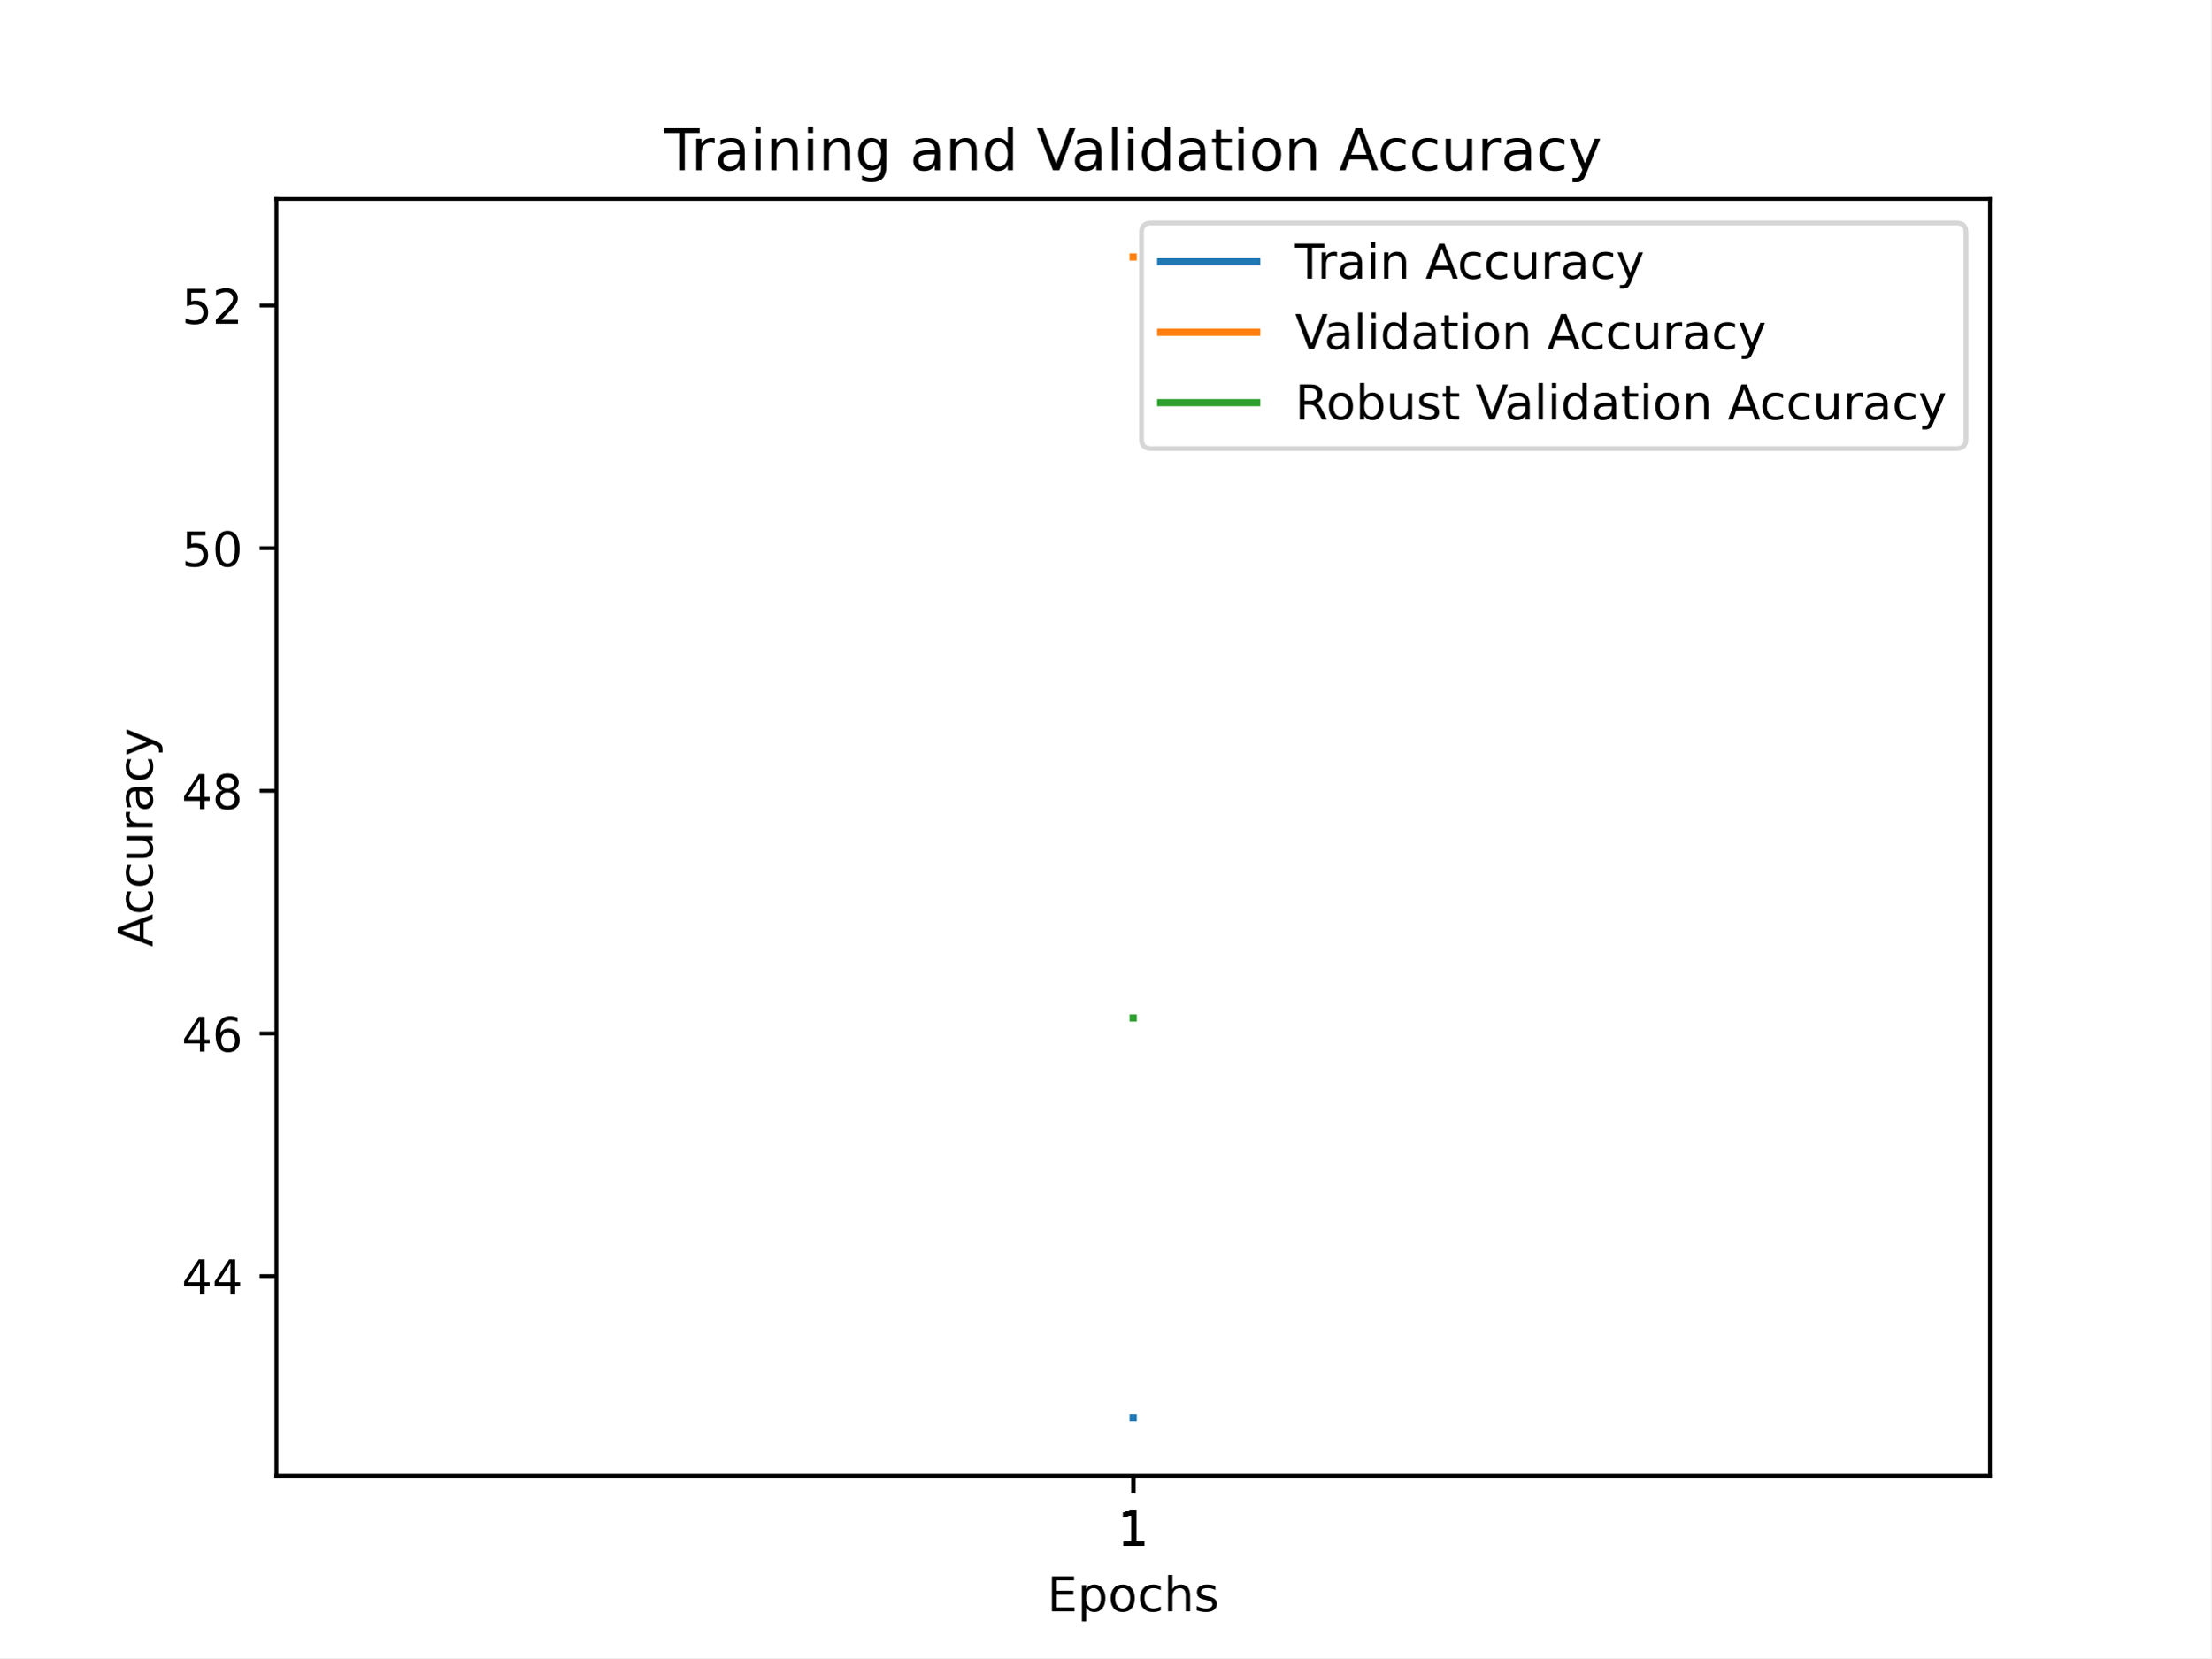
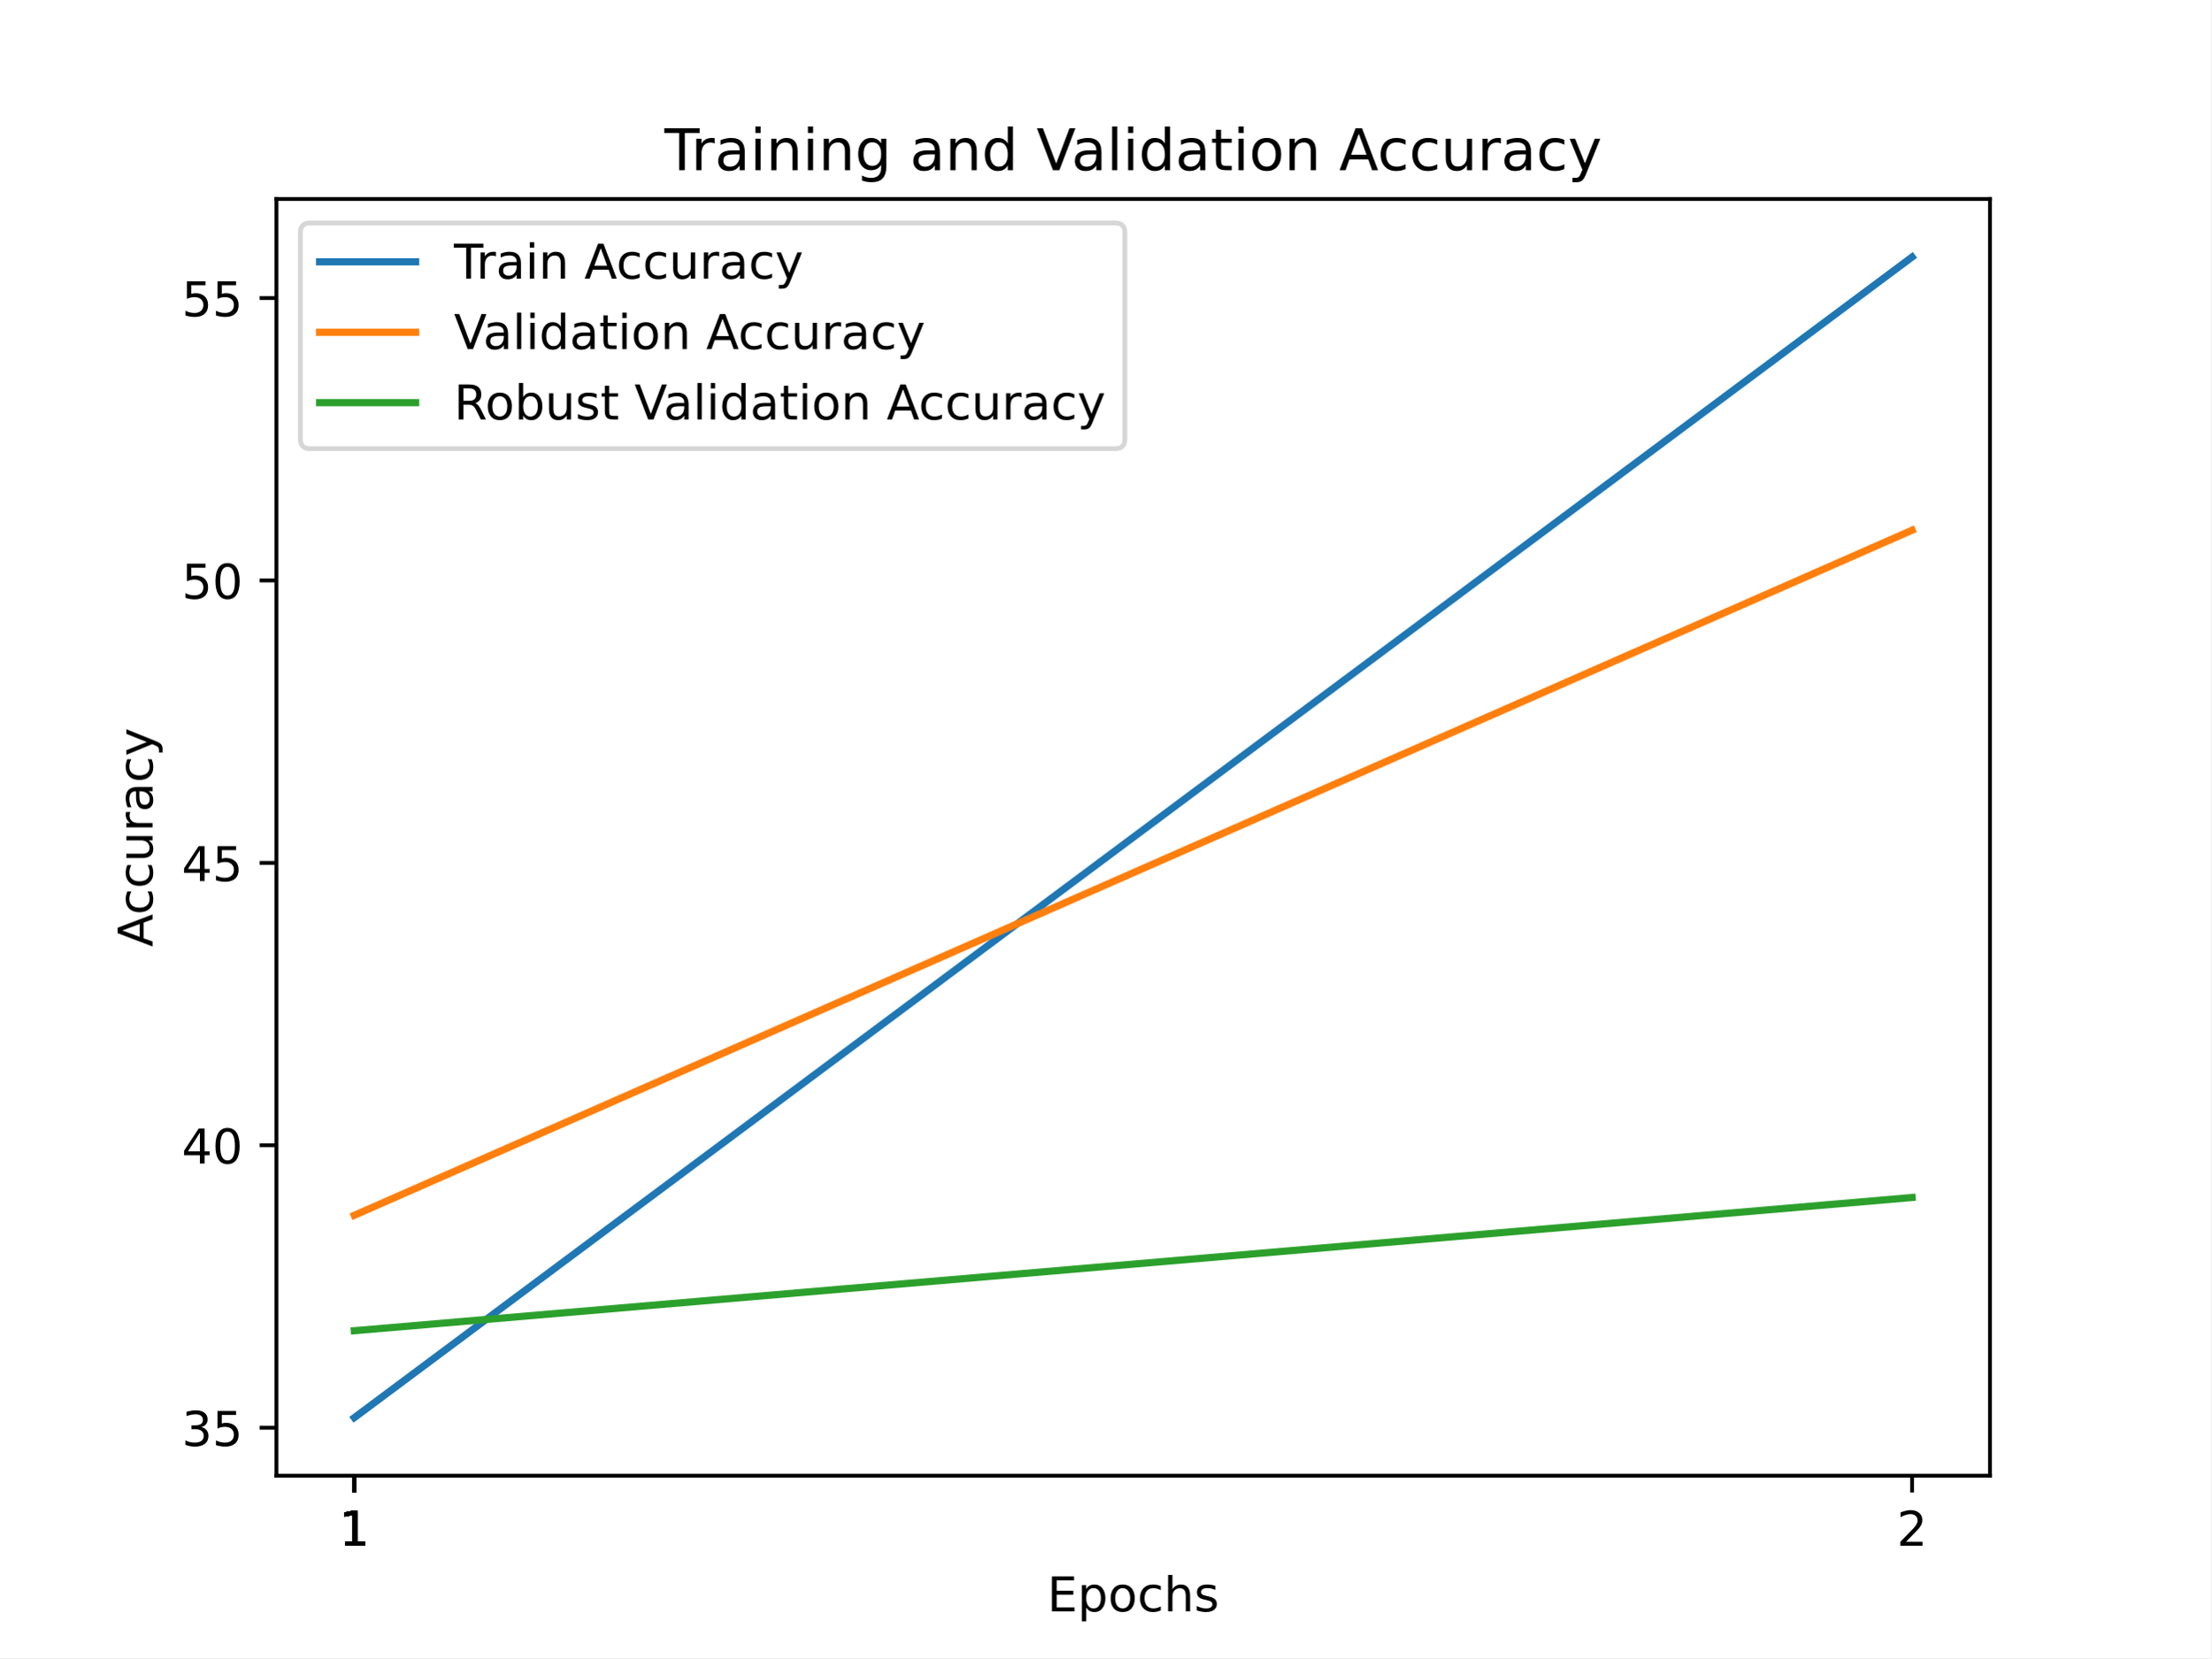
<svg xmlns="http://www.w3.org/2000/svg" xmlns:xlink="http://www.w3.org/1999/xlink" width="460.8pt" height="345.6pt" viewBox="0 0 460.8 345.6" version="1.1">
  <defs>
    <style type="text/css">*{stroke-linejoin: round; stroke-linecap: butt}</style>
  </defs>
  <g id="figure_1">
    <g id="patch_1">
      <path d="M 0 345.6  L 460.8 345.6  L 460.8 0  L 0 0  z " style="fill: #ffffff" />
    </g>
    <g id="axes_1">
      <g id="patch_2">
        <path d="M 57.6 307.584  L 414.72 307.584  L 414.72 41.472  L 57.6 41.472  z " style="fill: #ffffff" />
      </g>
      <g id="matplotlib.axis_1">
        <g id="xtick_1">
          <g id="line2d_1">
            <defs>
-               <path id="meb22b32816" d="M 0 0  L 0 3.5  " style="stroke: #000000; stroke-width: 0.8" />
+               <path id="m187fad0c47" d="M 0 0  L 0 3.5  " style="stroke: #000000; stroke-width: 0.8" />
            </defs>
            <g>
-               <use xlink:href="#meb22b32816" x="236.16" y="307.584" style="stroke: #000000; stroke-width: 0.8" />
+               <use xlink:href="#m187fad0c47" x="73.833" y="307.584" style="stroke: #000000; stroke-width: 0.8" />
            </g>
          </g>
          <g id="text_1">
-             <g transform="translate(232.9787 322.1824) scale(0.1 -0.1)">
+             <g transform="translate(70.65148 322.1824) scale(0.1 -0.1)">
              <defs>
                <path id="DejaVuSans-31" d="M 794 531  L 1825 531  L 1825 4091  L 703 3866  L 703 4441  L 1819 4666  L 2450 4666  L 2450 531  L 3481 531  L 3481 0  L 794 0  L 794 531  z " transform="scale(0.015625)" />
              </defs>
              <use xlink:href="#DejaVuSans-31" />
            </g>
          </g>
        </g>
        <g id="xtick_2">
          <g id="line2d_2">
            <g>
-               <use xlink:href="#meb22b32816" x="236.16" y="307.584" style="stroke: #000000; stroke-width: 0.8" />
+               <use xlink:href="#m187fad0c47" x="73.833" y="307.584" style="stroke: #000000; stroke-width: 0.8" />
            </g>
          </g>
          <g id="text_2">
-             <g transform="translate(232.9787 322.1824) scale(0.1 -0.1)">
+             <g transform="translate(70.65148 322.1824) scale(0.1 -0.1)">
              <use xlink:href="#DejaVuSans-31" />
            </g>
          </g>
        </g>
        <g id="xtick_3">
          <g id="line2d_3">
            <g>
-               <use xlink:href="#meb22b32816" x="236.16" y="307.584" style="stroke: #000000; stroke-width: 0.8" />
+               <use xlink:href="#m187fad0c47" x="73.833" y="307.584" style="stroke: #000000; stroke-width: 0.8" />
            </g>
          </g>
          <g id="text_3">
-             <g transform="translate(232.9787 322.1824) scale(0.1 -0.1)">
+             <g transform="translate(70.65148 322.1824) scale(0.1 -0.1)">
              <use xlink:href="#DejaVuSans-31" />
            </g>
          </g>
        </g>
        <g id="xtick_4">
          <g id="line2d_4">
            <g>
-               <use xlink:href="#meb22b32816" x="236.16" y="307.584" style="stroke: #000000; stroke-width: 0.8" />
+               <use xlink:href="#m187fad0c47" x="73.833" y="307.584" style="stroke: #000000; stroke-width: 0.8" />
            </g>
          </g>
          <g id="text_4">
-             <g transform="translate(232.9787 322.1824) scale(0.1 -0.1)">
+             <g transform="translate(70.65148 322.1824) scale(0.1 -0.1)">
              <use xlink:href="#DejaVuSans-31" />
            </g>
          </g>
        </g>
        <g id="xtick_5">
          <g id="line2d_5">
            <g>
-               <use xlink:href="#meb22b32816" x="236.16" y="307.584" style="stroke: #000000; stroke-width: 0.8" />
+               <use xlink:href="#m187fad0c47" x="73.833" y="307.584" style="stroke: #000000; stroke-width: 0.8" />
            </g>
          </g>
          <g id="text_5">
-             <g transform="translate(232.9787 322.1824) scale(0.1 -0.1)">
+             <g transform="translate(70.65148 322.1824) scale(0.1 -0.1)">
              <use xlink:href="#DejaVuSans-31" />
            </g>
          </g>
        </g>
        <g id="xtick_6">
          <g id="line2d_6">
            <g>
-               <use xlink:href="#meb22b32816" x="236.16" y="307.584" style="stroke: #000000; stroke-width: 0.8" />
+               <use xlink:href="#m187fad0c47" x="73.833" y="307.584" style="stroke: #000000; stroke-width: 0.8" />
            </g>
          </g>
          <g id="text_6">
-             <g transform="translate(232.9787 322.1824) scale(0.1 -0.1)">
+             <g transform="translate(70.65148 322.1824) scale(0.1 -0.1)">
              <use xlink:href="#DejaVuSans-31" />
            </g>
          </g>
        </g>
        <g id="xtick_7">
          <g id="line2d_7">
            <g>
-               <use xlink:href="#meb22b32816" x="236.16" y="307.584" style="stroke: #000000; stroke-width: 0.8" />
+               <use xlink:href="#m187fad0c47" x="73.833" y="307.584" style="stroke: #000000; stroke-width: 0.8" />
            </g>
          </g>
          <g id="text_7">
-             <g transform="translate(232.9787 322.1824) scale(0.1 -0.1)">
+             <g transform="translate(70.65148 322.1824) scale(0.1 -0.1)">
              <use xlink:href="#DejaVuSans-31" />
            </g>
          </g>
        </g>
        <g id="xtick_8">
          <g id="line2d_8">
            <g>
-               <use xlink:href="#meb22b32816" x="236.16" y="307.584" style="stroke: #000000; stroke-width: 0.8" />
+               <use xlink:href="#m187fad0c47" x="73.833" y="307.584" style="stroke: #000000; stroke-width: 0.8" />
            </g>
          </g>
          <g id="text_8">
-             <g transform="translate(232.9787 322.1824) scale(0.1 -0.1)">
+             <g transform="translate(70.65148 322.1824) scale(0.1 -0.1)">
              <use xlink:href="#DejaVuSans-31" />
            </g>
          </g>
        </g>
        <g id="xtick_9">
          <g id="line2d_9">
            <g>
-               <use xlink:href="#meb22b32816" x="236.16" y="307.584" style="stroke: #000000; stroke-width: 0.8" />
+               <use xlink:href="#m187fad0c47" x="73.833" y="307.584" style="stroke: #000000; stroke-width: 0.8" />
            </g>
          </g>
          <g id="text_9">
-             <g transform="translate(232.9787 322.1824) scale(0.1 -0.1)">
+             <g transform="translate(70.65148 322.1824) scale(0.1 -0.1)">
              <use xlink:href="#DejaVuSans-31" />
            </g>
          </g>
        </g>
        <g id="xtick_10">
          <g id="line2d_10">
            <g>
-               <use xlink:href="#meb22b32816" x="236.16" y="307.584" style="stroke: #000000; stroke-width: 0.8" />
+               <use xlink:href="#m187fad0c47" x="398.487" y="307.584" style="stroke: #000000; stroke-width: 0.8" />
            </g>
          </g>
          <g id="text_10">
-             <g transform="translate(232.9787 322.1824) scale(0.1 -0.1)">
-               <use xlink:href="#DejaVuSans-31" />
+             <g transform="translate(395.306 322.1824) scale(0.1 -0.1)">
+               <defs>
+                 <path id="DejaVuSans-32" d="M 1228 531  L 3431 531  L 3431 0  L 469 0  L 469 531  Q 828 903 1448 1529  Q 2069 2156 2228 2338  Q 2531 2678 2651 2914  Q 2772 3150 2772 3378  Q 2772 3750 2511 3984  Q 2250 4219 1831 4219  Q 1534 4219 1204 4116  Q 875 4013 500 3803  L 500 4441  Q 881 4594 1212 4672  Q 1544 4750 1819 4750  Q 2544 4750 2975 4387  Q 3406 4025 3406 3419  Q 3406 3131 3298 2873  Q 3191 2616 2906 2266  Q 2828 2175 2409 1742  Q 1991 1309 1228 531  z " transform="scale(0.015625)" />
+               </defs>
+               <use xlink:href="#DejaVuSans-32" />
            </g>
          </g>
        </g>
        <g id="text_11">
          <g transform="translate(218.2444 335.8606) scale(0.1 -0.1)">
            <defs>
              <path id="DejaVuSans-45" d="M 628 4666  L 3578 4666  L 3578 4134  L 1259 4134  L 1259 2753  L 3481 2753  L 3481 2222  L 1259 2222  L 1259 531  L 3634 531  L 3634 0  L 628 0  L 628 4666  z " transform="scale(0.015625)" />
              <path id="DejaVuSans-70" d="M 1159 525  L 1159 -1331  L 581 -1331  L 581 3500  L 1159 3500  L 1159 2969  Q 1341 3281 1617 3432  Q 1894 3584 2278 3584  Q 2916 3584 3314 3078  Q 3713 2572 3713 1747  Q 3713 922 3314 415  Q 2916 -91 2278 -91  Q 1894 -91 1617 61  Q 1341 213 1159 525  z M 3116 1747  Q 3116 2381 2855 2742  Q 2594 3103 2138 3103  Q 1681 3103 1420 2742  Q 1159 2381 1159 1747  Q 1159 1113 1420 752  Q 1681 391 2138 391  Q 2594 391 2855 752  Q 3116 1113 3116 1747  z " transform="scale(0.015625)" />
              <path id="DejaVuSans-6f" d="M 1959 3097  Q 1497 3097 1228 2736  Q 959 2375 959 1747  Q 959 1119 1226 758  Q 1494 397 1959 397  Q 2419 397 2687 759  Q 2956 1122 2956 1747  Q 2956 2369 2687 2733  Q 2419 3097 1959 3097  z M 1959 3584  Q 2709 3584 3137 3096  Q 3566 2609 3566 1747  Q 3566 888 3137 398  Q 2709 -91 1959 -91  Q 1206 -91 779 398  Q 353 888 353 1747  Q 353 2609 779 3096  Q 1206 3584 1959 3584  z " transform="scale(0.015625)" />
              <path id="DejaVuSans-63" d="M 3122 3366  L 3122 2828  Q 2878 2963 2633 3030  Q 2388 3097 2138 3097  Q 1578 3097 1268 2742  Q 959 2388 959 1747  Q 959 1106 1268 751  Q 1578 397 2138 397  Q 2388 397 2633 464  Q 2878 531 3122 666  L 3122 134  Q 2881 22 2623 -34  Q 2366 -91 2075 -91  Q 1284 -91 818 406  Q 353 903 353 1747  Q 353 2603 823 3093  Q 1294 3584 2113 3584  Q 2378 3584 2631 3529  Q 2884 3475 3122 3366  z " transform="scale(0.015625)" />
              <path id="DejaVuSans-68" d="M 3513 2113  L 3513 0  L 2938 0  L 2938 2094  Q 2938 2591 2744 2837  Q 2550 3084 2163 3084  Q 1697 3084 1428 2787  Q 1159 2491 1159 1978  L 1159 0  L 581 0  L 581 4863  L 1159 4863  L 1159 2956  Q 1366 3272 1645 3428  Q 1925 3584 2291 3584  Q 2894 3584 3203 3211  Q 3513 2838 3513 2113  z " transform="scale(0.015625)" />
              <path id="DejaVuSans-73" d="M 2834 3397  L 2834 2853  Q 2591 2978 2328 3040  Q 2066 3103 1784 3103  Q 1356 3103 1142 2972  Q 928 2841 928 2578  Q 928 2378 1081 2264  Q 1234 2150 1697 2047  L 1894 2003  Q 2506 1872 2764 1633  Q 3022 1394 3022 966  Q 3022 478 2636 193  Q 2250 -91 1575 -91  Q 1294 -91 989 -36  Q 684 19 347 128  L 347 722  Q 666 556 975 473  Q 1284 391 1588 391  Q 1994 391 2212 530  Q 2431 669 2431 922  Q 2431 1156 2273 1281  Q 2116 1406 1581 1522  L 1381 1569  Q 847 1681 609 1914  Q 372 2147 372 2553  Q 372 3047 722 3315  Q 1072 3584 1716 3584  Q 2034 3584 2315 3537  Q 2597 3491 2834 3397  z " transform="scale(0.015625)" />
            </defs>
            <use xlink:href="#DejaVuSans-45" />
            <use xlink:href="#DejaVuSans-70" x="63.184" />
            <use xlink:href="#DejaVuSans-6f" x="126.66" />
            <use xlink:href="#DejaVuSans-63" x="187.842" />
            <use xlink:href="#DejaVuSans-68" x="242.822" />
            <use xlink:href="#DejaVuSans-73" x="306.201" />
          </g>
        </g>
      </g>
      <g id="matplotlib.axis_2">
        <g id="ytick_1">
          <g id="line2d_11">
            <defs>
-               <path id="ma389e78656" d="M 0 0  L -3.5 0  " style="stroke: #000000; stroke-width: 0.8" />
+               <path id="m64db4e2532" d="M 0 0  L -3.5 0  " style="stroke: #000000; stroke-width: 0.8" />
            </defs>
            <g>
-               <use xlink:href="#ma389e78656" x="57.6" y="265.986" style="stroke: #000000; stroke-width: 0.8" />
+               <use xlink:href="#m64db4e2532" x="57.6" y="297.584" style="stroke: #000000; stroke-width: 0.8" />
            </g>
          </g>
          <g id="text_12">
-             <g transform="translate(37.875 269.7848) scale(0.1 -0.1)">
+             <g transform="translate(37.875 301.3829) scale(0.1 -0.1)">
+               <defs>
+                 <path id="DejaVuSans-33" d="M 2597 2516  Q 3050 2419 3304 2112  Q 3559 1806 3559 1356  Q 3559 666 3084 287  Q 2609 -91 1734 -91  Q 1441 -91 1130 -33  Q 819 25 488 141  L 488 750  Q 750 597 1062 519  Q 1375 441 1716 441  Q 2309 441 2620 675  Q 2931 909 2931 1356  Q 2931 1769 2642 2001  Q 2353 2234 1838 2234  L 1294 2234  L 1294 2753  L 1863 2753  Q 2328 2753 2575 2939  Q 2822 3125 2822 3475  Q 2822 3834 2567 4026  Q 2313 4219 1838 4219  Q 1578 4219 1281 4162  Q 984 4106 628 3988  L 628 4550  Q 988 4650 1302 4700  Q 1616 4750 1894 4750  Q 2613 4750 3031 4423  Q 3450 4097 3450 3541  Q 3450 3153 3228 2886  Q 3006 2619 2597 2516  z " transform="scale(0.015625)" />
+                 <path id="DejaVuSans-35" d="M 691 4666  L 3169 4666  L 3169 4134  L 1269 4134  L 1269 2991  Q 1406 3038 1543 3061  Q 1681 3084 1819 3084  Q 2600 3084 3056 2656  Q 3513 2228 3513 1497  Q 3513 744 3044 326  Q 2575 -91 1722 -91  Q 1428 -91 1123 -41  Q 819 9 494 109  L 494 744  Q 775 591 1075 516  Q 1375 441 1709 441  Q 2250 441 2565 725  Q 2881 1009 2881 1497  Q 2881 1984 2565 2268  Q 2250 2553 1709 2553  Q 1456 2553 1204 2497  Q 953 2441 691 2322  L 691 4666  z " transform="scale(0.015625)" />
+               </defs>
+               <use xlink:href="#DejaVuSans-33" />
+               <use xlink:href="#DejaVuSans-35" x="63.623" />
+             </g>
+           </g>
+         </g>
+         <g id="ytick_2">
+           <g id="line2d_12">
+             <g>
+               <use xlink:href="#m64db4e2532" x="57.6" y="238.717" style="stroke: #000000; stroke-width: 0.8" />
+             </g>
+           </g>
+           <g id="text_13">
+             <g transform="translate(37.875 242.5158) scale(0.1 -0.1)">
              <defs>
                <path id="DejaVuSans-34" d="M 2419 4116  L 825 1625  L 2419 1625  L 2419 4116  z M 2253 4666  L 3047 4666  L 3047 1625  L 3713 1625  L 3713 1100  L 3047 1100  L 3047 0  L 2419 0  L 2419 1100  L 313 1100  L 313 1709  L 2253 4666  z " transform="scale(0.015625)" />
+                 <path id="DejaVuSans-30" d="M 2034 4250  Q 1547 4250 1301 3770  Q 1056 3291 1056 2328  Q 1056 1369 1301 889  Q 1547 409 2034 409  Q 2525 409 2770 889  Q 3016 1369 3016 2328  Q 3016 3291 2770 3770  Q 2525 4250 2034 4250  z M 2034 4750  Q 2819 4750 3233 4129  Q 3647 3509 3647 2328  Q 3647 1150 3233 529  Q 2819 -91 2034 -91  Q 1250 -91 836 529  Q 422 1150 422 2328  Q 422 3509 836 4129  Q 1250 4750 2034 4750  z " transform="scale(0.015625)" />
              </defs>
              <use xlink:href="#DejaVuSans-34" />
-               <use xlink:href="#DejaVuSans-34" x="63.623" />
-             </g>
-           </g>
-         </g>
-         <g id="ytick_2">
-           <g id="line2d_12">
-             <g>
-               <use xlink:href="#ma389e78656" x="57.6" y="215.41" style="stroke: #000000; stroke-width: 0.8" />
-             </g>
-           </g>
-           <g id="text_13">
-             <g transform="translate(37.875 219.2092) scale(0.1 -0.1)">
-               <defs>
-                 <path id="DejaVuSans-36" d="M 2113 2584  Q 1688 2584 1439 2293  Q 1191 2003 1191 1497  Q 1191 994 1439 701  Q 1688 409 2113 409  Q 2538 409 2786 701  Q 3034 994 3034 1497  Q 3034 2003 2786 2293  Q 2538 2584 2113 2584  z M 3366 4563  L 3366 3988  Q 3128 4100 2886 4159  Q 2644 4219 2406 4219  Q 1781 4219 1451 3797  Q 1122 3375 1075 2522  Q 1259 2794 1537 2939  Q 1816 3084 2150 3084  Q 2853 3084 3261 2657  Q 3669 2231 3669 1497  Q 3669 778 3244 343  Q 2819 -91 2113 -91  Q 1303 -91 875 529  Q 447 1150 447 2328  Q 447 3434 972 4092  Q 1497 4750 2381 4750  Q 2619 4750 2861 4703  Q 3103 4656 3366 4563  z " transform="scale(0.015625)" />
-               </defs>
-               <use xlink:href="#DejaVuSans-34" />
-               <use xlink:href="#DejaVuSans-36" x="63.623" />
+               <use xlink:href="#DejaVuSans-30" x="63.623" />
            </g>
          </g>
        </g>
        <g id="ytick_3">
          <g id="line2d_13">
            <g>
-               <use xlink:href="#ma389e78656" x="57.6" y="164.834" style="stroke: #000000; stroke-width: 0.8" />
+               <use xlink:href="#m64db4e2532" x="57.6" y="179.85" style="stroke: #000000; stroke-width: 0.8" />
            </g>
          </g>
          <g id="text_14">
-             <g transform="translate(37.875 168.6336) scale(0.1 -0.1)">
-               <defs>
-                 <path id="DejaVuSans-38" d="M 2034 2216  Q 1584 2216 1326 1975  Q 1069 1734 1069 1313  Q 1069 891 1326 650  Q 1584 409 2034 409  Q 2484 409 2743 651  Q 3003 894 3003 1313  Q 3003 1734 2745 1975  Q 2488 2216 2034 2216  z M 1403 2484  Q 997 2584 770 2862  Q 544 3141 544 3541  Q 544 4100 942 4425  Q 1341 4750 2034 4750  Q 2731 4750 3128 4425  Q 3525 4100 3525 3541  Q 3525 3141 3298 2862  Q 3072 2584 2669 2484  Q 3125 2378 3379 2068  Q 3634 1759 3634 1313  Q 3634 634 3220 271  Q 2806 -91 2034 -91  Q 1263 -91 848 271  Q 434 634 434 1313  Q 434 1759 690 2068  Q 947 2378 1403 2484  z M 1172 3481  Q 1172 3119 1398 2916  Q 1625 2713 2034 2713  Q 2441 2713 2670 2916  Q 2900 3119 2900 3481  Q 2900 3844 2670 4047  Q 2441 4250 2034 4250  Q 1625 4250 1398 4047  Q 1172 3844 1172 3481  z " transform="scale(0.015625)" />
-               </defs>
+             <g transform="translate(37.875 183.6488) scale(0.1 -0.1)">
              <use xlink:href="#DejaVuSans-34" />
-               <use xlink:href="#DejaVuSans-38" x="63.623" />
+               <use xlink:href="#DejaVuSans-35" x="63.623" />
            </g>
          </g>
        </g>
        <g id="ytick_4">
          <g id="line2d_14">
            <g>
-               <use xlink:href="#ma389e78656" x="57.6" y="114.259" style="stroke: #000000; stroke-width: 0.8" />
+               <use xlink:href="#m64db4e2532" x="57.6" y="120.983" style="stroke: #000000; stroke-width: 0.8" />
            </g>
          </g>
          <g id="text_15">
-             <g transform="translate(37.875 118.058) scale(0.1 -0.1)">
-               <defs>
-                 <path id="DejaVuSans-35" d="M 691 4666  L 3169 4666  L 3169 4134  L 1269 4134  L 1269 2991  Q 1406 3038 1543 3061  Q 1681 3084 1819 3084  Q 2600 3084 3056 2656  Q 3513 2228 3513 1497  Q 3513 744 3044 326  Q 2575 -91 1722 -91  Q 1428 -91 1123 -41  Q 819 9 494 109  L 494 744  Q 775 591 1075 516  Q 1375 441 1709 441  Q 2250 441 2565 725  Q 2881 1009 2881 1497  Q 2881 1984 2565 2268  Q 2250 2553 1709 2553  Q 1456 2553 1204 2497  Q 953 2441 691 2322  L 691 4666  z " transform="scale(0.015625)" />
-                 <path id="DejaVuSans-30" d="M 2034 4250  Q 1547 4250 1301 3770  Q 1056 3291 1056 2328  Q 1056 1369 1301 889  Q 1547 409 2034 409  Q 2525 409 2770 889  Q 3016 1369 3016 2328  Q 3016 3291 2770 3770  Q 2525 4250 2034 4250  z M 2034 4750  Q 2819 4750 3233 4129  Q 3647 3509 3647 2328  Q 3647 1150 3233 529  Q 2819 -91 2034 -91  Q 1250 -91 836 529  Q 422 1150 422 2328  Q 422 3509 836 4129  Q 1250 4750 2034 4750  z " transform="scale(0.015625)" />
-               </defs>
+             <g transform="translate(37.875 124.7818) scale(0.1 -0.1)">
              <use xlink:href="#DejaVuSans-35" />
              <use xlink:href="#DejaVuSans-30" x="63.623" />
            </g>
          </g>
        </g>
        <g id="ytick_5">
          <g id="line2d_15">
            <g>
-               <use xlink:href="#ma389e78656" x="57.6" y="63.683" style="stroke: #000000; stroke-width: 0.8" />
+               <use xlink:href="#m64db4e2532" x="57.6" y="62.115" style="stroke: #000000; stroke-width: 0.8" />
            </g>
          </g>
          <g id="text_16">
-             <g transform="translate(37.875 67.48234) scale(0.1 -0.1)">
-               <defs>
-                 <path id="DejaVuSans-32" d="M 1228 531  L 3431 531  L 3431 0  L 469 0  L 469 531  Q 828 903 1448 1529  Q 2069 2156 2228 2338  Q 2531 2678 2651 2914  Q 2772 3150 2772 3378  Q 2772 3750 2511 3984  Q 2250 4219 1831 4219  Q 1534 4219 1204 4116  Q 875 4013 500 3803  L 500 4441  Q 881 4594 1212 4672  Q 1544 4750 1819 4750  Q 2544 4750 2975 4387  Q 3406 4025 3406 3419  Q 3406 3131 3298 2873  Q 3191 2616 2906 2266  Q 2828 2175 2409 1742  Q 1991 1309 1228 531  z " transform="scale(0.015625)" />
-               </defs>
+             <g transform="translate(37.875 65.91471) scale(0.1 -0.1)">
              <use xlink:href="#DejaVuSans-35" />
-               <use xlink:href="#DejaVuSans-32" x="63.623" />
+               <use xlink:href="#DejaVuSans-35" x="63.623" />
            </g>
          </g>
        </g>
        <g id="text_17">
          <g transform="translate(31.79531 197.3561) rotate(-90) scale(0.1 -0.1)">
            <defs>
              <path id="DejaVuSans-41" d="M 2188 4044  L 1331 1722  L 3047 1722  L 2188 4044  z M 1831 4666  L 2547 4666  L 4325 0  L 3669 0  L 3244 1197  L 1141 1197  L 716 0  L 50 0  L 1831 4666  z " transform="scale(0.015625)" />
              <path id="DejaVuSans-75" d="M 544 1381  L 544 3500  L 1119 3500  L 1119 1403  Q 1119 906 1312 657  Q 1506 409 1894 409  Q 2359 409 2629 706  Q 2900 1003 2900 1516  L 2900 3500  L 3475 3500  L 3475 0  L 2900 0  L 2900 538  Q 2691 219 2414 64  Q 2138 -91 1772 -91  Q 1169 -91 856 284  Q 544 659 544 1381  z M 1991 3584  L 1991 3584  z " transform="scale(0.015625)" />
              <path id="DejaVuSans-72" d="M 2631 2963  Q 2534 3019 2420 3045  Q 2306 3072 2169 3072  Q 1681 3072 1420 2755  Q 1159 2438 1159 1844  L 1159 0  L 581 0  L 581 3500  L 1159 3500  L 1159 2956  Q 1341 3275 1631 3429  Q 1922 3584 2338 3584  Q 2397 3584 2469 3576  Q 2541 3569 2628 3553  L 2631 2963  z " transform="scale(0.015625)" />
              <path id="DejaVuSans-61" d="M 2194 1759  Q 1497 1759 1228 1600  Q 959 1441 959 1056  Q 959 750 1161 570  Q 1363 391 1709 391  Q 2188 391 2477 730  Q 2766 1069 2766 1631  L 2766 1759  L 2194 1759  z M 3341 1997  L 3341 0  L 2766 0  L 2766 531  Q 2569 213 2275 61  Q 1981 -91 1556 -91  Q 1019 -91 701 211  Q 384 513 384 1019  Q 384 1609 779 1909  Q 1175 2209 1959 2209  L 2766 2209  L 2766 2266  Q 2766 2663 2505 2880  Q 2244 3097 1772 3097  Q 1472 3097 1187 3025  Q 903 2953 641 2809  L 641 3341  Q 956 3463 1253 3523  Q 1550 3584 1831 3584  Q 2591 3584 2966 3190  Q 3341 2797 3341 1997  z " transform="scale(0.015625)" />
              <path id="DejaVuSans-79" d="M 2059 -325  Q 1816 -950 1584 -1140  Q 1353 -1331 966 -1331  L 506 -1331  L 506 -850  L 844 -850  Q 1081 -850 1212 -737  Q 1344 -625 1503 -206  L 1606 56  L 191 3500  L 800 3500  L 1894 763  L 2988 3500  L 3597 3500  L 2059 -325  z " transform="scale(0.015625)" />
            </defs>
            <use xlink:href="#DejaVuSans-41" />
            <use xlink:href="#DejaVuSans-63" x="66.658" />
            <use xlink:href="#DejaVuSans-63" x="121.639" />
            <use xlink:href="#DejaVuSans-75" x="176.619" />
            <use xlink:href="#DejaVuSans-72" x="239.998" />
            <use xlink:href="#DejaVuSans-61" x="281.111" />
            <use xlink:href="#DejaVuSans-63" x="342.391" />
            <use xlink:href="#DejaVuSans-79" x="397.371" />
          </g>
        </g>
      </g>
      <g id="line2d_16">
-         <path d="M 236.16 295.488  " clip-path="url(#p1ee7844ddf)" style="fill: none; stroke: #1f77b4; stroke-width: 1.5; stroke-linecap: square" />
+         <path d="M 73.833 295.488  L 398.487 53.568  " clip-path="url(#p725e26fa0c)" style="fill: none; stroke: #1f77b4; stroke-width: 1.5; stroke-linecap: square" />
      </g>
      <g id="line2d_17">
-         <path d="M 236.16 53.568  " clip-path="url(#p1ee7844ddf)" style="fill: none; stroke: #ff7f0e; stroke-width: 1.5; stroke-linecap: square" />
+         <path d="M 73.833 253.316  L 398.487 110.504  " clip-path="url(#p725e26fa0c)" style="fill: none; stroke: #ff7f0e; stroke-width: 1.5; stroke-linecap: square" />
      </g>
      <g id="line2d_18">
-         <path d="M 236.16 212.184  " clip-path="url(#p1ee7844ddf)" style="fill: none; stroke: #2ca02c; stroke-width: 1.5; stroke-linecap: square" />
+         <path d="M 73.833 277.366  L 398.487 249.597  " clip-path="url(#p725e26fa0c)" style="fill: none; stroke: #2ca02c; stroke-width: 1.5; stroke-linecap: square" />
      </g>
      <g id="patch_3">
        <path d="M 57.6 307.584  L 57.6 41.472  " style="fill: none; stroke: #000000; stroke-width: 0.8; stroke-linejoin: miter; stroke-linecap: square" />
      </g>
      <g id="patch_4">
        <path d="M 414.72 307.584  L 414.72 41.472  " style="fill: none; stroke: #000000; stroke-width: 0.8; stroke-linejoin: miter; stroke-linecap: square" />
      </g>
      <g id="patch_5">
        <path d="M 57.6 307.584  L 414.72 307.584  " style="fill: none; stroke: #000000; stroke-width: 0.8; stroke-linejoin: miter; stroke-linecap: square" />
      </g>
      <g id="patch_6">
        <path d="M 57.6 41.472  L 414.72 41.472  " style="fill: none; stroke: #000000; stroke-width: 0.8; stroke-linejoin: miter; stroke-linecap: square" />
      </g>
      <g id="text_18">
        <g transform="translate(138.4575 35.472) scale(0.12 -0.12)">
          <defs>
            <path id="DejaVuSans-54" d="M -19 4666  L 3928 4666  L 3928 4134  L 2272 4134  L 2272 0  L 1638 0  L 1638 4134  L -19 4134  L -19 4666  z " transform="scale(0.015625)" />
            <path id="DejaVuSans-69" d="M 603 3500  L 1178 3500  L 1178 0  L 603 0  L 603 3500  z M 603 4863  L 1178 4863  L 1178 4134  L 603 4134  L 603 4863  z " transform="scale(0.015625)" />
            <path id="DejaVuSans-6e" d="M 3513 2113  L 3513 0  L 2938 0  L 2938 2094  Q 2938 2591 2744 2837  Q 2550 3084 2163 3084  Q 1697 3084 1428 2787  Q 1159 2491 1159 1978  L 1159 0  L 581 0  L 581 3500  L 1159 3500  L 1159 2956  Q 1366 3272 1645 3428  Q 1925 3584 2291 3584  Q 2894 3584 3203 3211  Q 3513 2838 3513 2113  z " transform="scale(0.015625)" />
            <path id="DejaVuSans-67" d="M 2906 1791  Q 2906 2416 2648 2759  Q 2391 3103 1925 3103  Q 1463 3103 1205 2759  Q 947 2416 947 1791  Q 947 1169 1205 825  Q 1463 481 1925 481  Q 2391 481 2648 825  Q 2906 1169 2906 1791  z M 3481 434  Q 3481 -459 3084 -895  Q 2688 -1331 1869 -1331  Q 1566 -1331 1297 -1286  Q 1028 -1241 775 -1147  L 775 -588  Q 1028 -725 1275 -790  Q 1522 -856 1778 -856  Q 2344 -856 2625 -561  Q 2906 -266 2906 331  L 2906 616  Q 2728 306 2450 153  Q 2172 0 1784 0  Q 1141 0 747 490  Q 353 981 353 1791  Q 353 2603 747 3093  Q 1141 3584 1784 3584  Q 2172 3584 2450 3431  Q 2728 3278 2906 2969  L 2906 3500  L 3481 3500  L 3481 434  z " transform="scale(0.015625)" />
            <path id="DejaVuSans-20" transform="scale(0.015625)" />
            <path id="DejaVuSans-64" d="M 2906 2969  L 2906 4863  L 3481 4863  L 3481 0  L 2906 0  L 2906 525  Q 2725 213 2448 61  Q 2172 -91 1784 -91  Q 1150 -91 751 415  Q 353 922 353 1747  Q 353 2572 751 3078  Q 1150 3584 1784 3584  Q 2172 3584 2448 3432  Q 2725 3281 2906 2969  z M 947 1747  Q 947 1113 1208 752  Q 1469 391 1925 391  Q 2381 391 2643 752  Q 2906 1113 2906 1747  Q 2906 2381 2643 2742  Q 2381 3103 1925 3103  Q 1469 3103 1208 2742  Q 947 2381 947 1747  z " transform="scale(0.015625)" />
            <path id="DejaVuSans-56" d="M 1831 0  L 50 4666  L 709 4666  L 2188 738  L 3669 4666  L 4325 4666  L 2547 0  L 1831 0  z " transform="scale(0.015625)" />
            <path id="DejaVuSans-6c" d="M 603 4863  L 1178 4863  L 1178 0  L 603 0  L 603 4863  z " transform="scale(0.015625)" />
            <path id="DejaVuSans-74" d="M 1172 4494  L 1172 3500  L 2356 3500  L 2356 3053  L 1172 3053  L 1172 1153  Q 1172 725 1289 603  Q 1406 481 1766 481  L 2356 481  L 2356 0  L 1766 0  Q 1100 0 847 248  Q 594 497 594 1153  L 594 3053  L 172 3053  L 172 3500  L 594 3500  L 594 4494  L 1172 4494  z " transform="scale(0.015625)" />
          </defs>
          <use xlink:href="#DejaVuSans-54" />
          <use xlink:href="#DejaVuSans-72" x="46.334" />
          <use xlink:href="#DejaVuSans-61" x="87.447" />
          <use xlink:href="#DejaVuSans-69" x="148.727" />
          <use xlink:href="#DejaVuSans-6e" x="176.51" />
          <use xlink:href="#DejaVuSans-69" x="239.889" />
          <use xlink:href="#DejaVuSans-6e" x="267.672" />
          <use xlink:href="#DejaVuSans-67" x="331.051" />
          <use xlink:href="#DejaVuSans-20" x="394.527" />
          <use xlink:href="#DejaVuSans-61" x="426.314" />
          <use xlink:href="#DejaVuSans-6e" x="487.594" />
          <use xlink:href="#DejaVuSans-64" x="550.973" />
          <use xlink:href="#DejaVuSans-20" x="614.449" />
          <use xlink:href="#DejaVuSans-56" x="646.236" />
          <use xlink:href="#DejaVuSans-61" x="706.895" />
          <use xlink:href="#DejaVuSans-6c" x="768.174" />
          <use xlink:href="#DejaVuSans-69" x="795.957" />
          <use xlink:href="#DejaVuSans-64" x="823.74" />
          <use xlink:href="#DejaVuSans-61" x="887.217" />
          <use xlink:href="#DejaVuSans-74" x="948.496" />
          <use xlink:href="#DejaVuSans-69" x="987.705" />
          <use xlink:href="#DejaVuSans-6f" x="1015.488" />
          <use xlink:href="#DejaVuSans-6e" x="1076.67" />
          <use xlink:href="#DejaVuSans-20" x="1140.049" />
          <use xlink:href="#DejaVuSans-41" x="1171.836" />
          <use xlink:href="#DejaVuSans-63" x="1238.494" />
          <use xlink:href="#DejaVuSans-63" x="1293.475" />
          <use xlink:href="#DejaVuSans-75" x="1348.455" />
          <use xlink:href="#DejaVuSans-72" x="1411.834" />
          <use xlink:href="#DejaVuSans-61" x="1452.947" />
          <use xlink:href="#DejaVuSans-63" x="1514.227" />
          <use xlink:href="#DejaVuSans-79" x="1569.207" />
        </g>
      </g>
      <g id="legend_1">
        <g id="patch_7">
-           <path d="M 239.893 93.506  L 407.72 93.506  Q 409.72 93.506 409.72 91.506  L 409.72 48.472  Q 409.72 46.472 407.72 46.472  L 239.893 46.472  Q 237.893 46.472 237.893 48.472  L 237.893 91.506  Q 237.893 93.506 239.893 93.506  z " style="fill: #ffffff; opacity: 0.8; stroke: #cccccc; stroke-linejoin: miter" />
+           <path d="M 64.6 93.506  L 232.427 93.506  Q 234.427 93.506 234.427 91.506  L 234.427 48.472  Q 234.427 46.472 232.427 46.472  L 64.6 46.472  Q 62.6 46.472 62.6 48.472  L 62.6 91.506  Q 62.6 93.506 64.6 93.506  z " style="fill: #ffffff; opacity: 0.8; stroke: #cccccc; stroke-linejoin: miter" />
        </g>
        <g id="line2d_19">
-           <path d="M 241.893 54.57  L 251.893 54.57  L 261.893 54.57  " style="fill: none; stroke: #1f77b4; stroke-width: 1.5; stroke-linecap: square" />
+           <path d="M 66.6 54.57  L 76.6 54.57  L 86.6 54.57  " style="fill: none; stroke: #1f77b4; stroke-width: 1.5; stroke-linecap: square" />
        </g>
        <g id="text_19">
-           <g transform="translate(269.8934 58.07044) scale(0.1 -0.1)">
+           <g transform="translate(94.6 58.07044) scale(0.1 -0.1)">
            <use xlink:href="#DejaVuSans-54" />
            <use xlink:href="#DejaVuSans-72" x="46.334" />
            <use xlink:href="#DejaVuSans-61" x="87.447" />
            <use xlink:href="#DejaVuSans-69" x="148.727" />
            <use xlink:href="#DejaVuSans-6e" x="176.51" />
            <use xlink:href="#DejaVuSans-20" x="239.889" />
            <use xlink:href="#DejaVuSans-41" x="271.676" />
            <use xlink:href="#DejaVuSans-63" x="338.334" />
            <use xlink:href="#DejaVuSans-63" x="393.314" />
            <use xlink:href="#DejaVuSans-75" x="448.295" />
            <use xlink:href="#DejaVuSans-72" x="511.674" />
            <use xlink:href="#DejaVuSans-61" x="552.787" />
            <use xlink:href="#DejaVuSans-63" x="614.066" />
            <use xlink:href="#DejaVuSans-79" x="669.047" />
          </g>
        </g>
        <g id="line2d_20">
-           <path d="M 241.893 69.249  L 251.893 69.249  L 261.893 69.249  " style="fill: none; stroke: #ff7f0e; stroke-width: 1.5; stroke-linecap: square" />
+           <path d="M 66.6 69.249  L 76.6 69.249  L 86.6 69.249  " style="fill: none; stroke: #ff7f0e; stroke-width: 1.5; stroke-linecap: square" />
        </g>
        <g id="text_20">
-           <g transform="translate(269.8934 72.74856) scale(0.1 -0.1)">
+           <g transform="translate(94.6 72.74856) scale(0.1 -0.1)">
            <use xlink:href="#DejaVuSans-56" />
            <use xlink:href="#DejaVuSans-61" x="60.658" />
            <use xlink:href="#DejaVuSans-6c" x="121.938" />
            <use xlink:href="#DejaVuSans-69" x="149.721" />
            <use xlink:href="#DejaVuSans-64" x="177.504" />
            <use xlink:href="#DejaVuSans-61" x="240.98" />
            <use xlink:href="#DejaVuSans-74" x="302.26" />
            <use xlink:href="#DejaVuSans-69" x="341.469" />
            <use xlink:href="#DejaVuSans-6f" x="369.252" />
            <use xlink:href="#DejaVuSans-6e" x="430.434" />
            <use xlink:href="#DejaVuSans-20" x="493.812" />
            <use xlink:href="#DejaVuSans-41" x="525.6" />
            <use xlink:href="#DejaVuSans-63" x="592.258" />
            <use xlink:href="#DejaVuSans-63" x="647.238" />
            <use xlink:href="#DejaVuSans-75" x="702.219" />
            <use xlink:href="#DejaVuSans-72" x="765.598" />
            <use xlink:href="#DejaVuSans-61" x="806.711" />
            <use xlink:href="#DejaVuSans-63" x="867.99" />
            <use xlink:href="#DejaVuSans-79" x="922.971" />
          </g>
        </g>
        <g id="line2d_21">
-           <path d="M 241.893 83.927  L 251.893 83.927  L 261.893 83.927  " style="fill: none; stroke: #2ca02c; stroke-width: 1.5; stroke-linecap: square" />
+           <path d="M 66.6 83.927  L 76.6 83.927  L 86.6 83.927  " style="fill: none; stroke: #2ca02c; stroke-width: 1.5; stroke-linecap: square" />
        </g>
        <g id="text_21">
-           <g transform="translate(269.8934 87.42669) scale(0.1 -0.1)">
+           <g transform="translate(94.6 87.42669) scale(0.1 -0.1)">
            <defs>
              <path id="DejaVuSans-52" d="M 2841 2188  Q 3044 2119 3236 1894  Q 3428 1669 3622 1275  L 4263 0  L 3584 0  L 2988 1197  Q 2756 1666 2539 1819  Q 2322 1972 1947 1972  L 1259 1972  L 1259 0  L 628 0  L 628 4666  L 2053 4666  Q 2853 4666 3247 4331  Q 3641 3997 3641 3322  Q 3641 2881 3436 2590  Q 3231 2300 2841 2188  z M 1259 4147  L 1259 2491  L 2053 2491  Q 2509 2491 2742 2702  Q 2975 2913 2975 3322  Q 2975 3731 2742 3939  Q 2509 4147 2053 4147  L 1259 4147  z " transform="scale(0.015625)" />
              <path id="DejaVuSans-62" d="M 3116 1747  Q 3116 2381 2855 2742  Q 2594 3103 2138 3103  Q 1681 3103 1420 2742  Q 1159 2381 1159 1747  Q 1159 1113 1420 752  Q 1681 391 2138 391  Q 2594 391 2855 752  Q 3116 1113 3116 1747  z M 1159 2969  Q 1341 3281 1617 3432  Q 1894 3584 2278 3584  Q 2916 3584 3314 3078  Q 3713 2572 3713 1747  Q 3713 922 3314 415  Q 2916 -91 2278 -91  Q 1894 -91 1617 61  Q 1341 213 1159 525  L 1159 0  L 581 0  L 581 4863  L 1159 4863  L 1159 2969  z " transform="scale(0.015625)" />
            </defs>
            <use xlink:href="#DejaVuSans-52" />
            <use xlink:href="#DejaVuSans-6f" x="64.982" />
            <use xlink:href="#DejaVuSans-62" x="126.164" />
            <use xlink:href="#DejaVuSans-75" x="189.641" />
            <use xlink:href="#DejaVuSans-73" x="253.02" />
            <use xlink:href="#DejaVuSans-74" x="305.119" />
            <use xlink:href="#DejaVuSans-20" x="344.328" />
            <use xlink:href="#DejaVuSans-56" x="376.115" />
            <use xlink:href="#DejaVuSans-61" x="436.773" />
            <use xlink:href="#DejaVuSans-6c" x="498.053" />
            <use xlink:href="#DejaVuSans-69" x="525.836" />
            <use xlink:href="#DejaVuSans-64" x="553.619" />
            <use xlink:href="#DejaVuSans-61" x="617.096" />
            <use xlink:href="#DejaVuSans-74" x="678.375" />
            <use xlink:href="#DejaVuSans-69" x="717.584" />
            <use xlink:href="#DejaVuSans-6f" x="745.367" />
            <use xlink:href="#DejaVuSans-6e" x="806.549" />
            <use xlink:href="#DejaVuSans-20" x="869.928" />
            <use xlink:href="#DejaVuSans-41" x="901.715" />
            <use xlink:href="#DejaVuSans-63" x="968.373" />
            <use xlink:href="#DejaVuSans-63" x="1023.354" />
            <use xlink:href="#DejaVuSans-75" x="1078.334" />
            <use xlink:href="#DejaVuSans-72" x="1141.713" />
            <use xlink:href="#DejaVuSans-61" x="1182.826" />
            <use xlink:href="#DejaVuSans-63" x="1244.105" />
            <use xlink:href="#DejaVuSans-79" x="1299.086" />
          </g>
        </g>
      </g>
    </g>
  </g>
  <defs>
-     <clipPath id="p1ee7844ddf">
+     <clipPath id="p725e26fa0c">
      <rect x="57.6" y="41.472" width="357.12" height="266.112" />
    </clipPath>
  </defs>
</svg>
